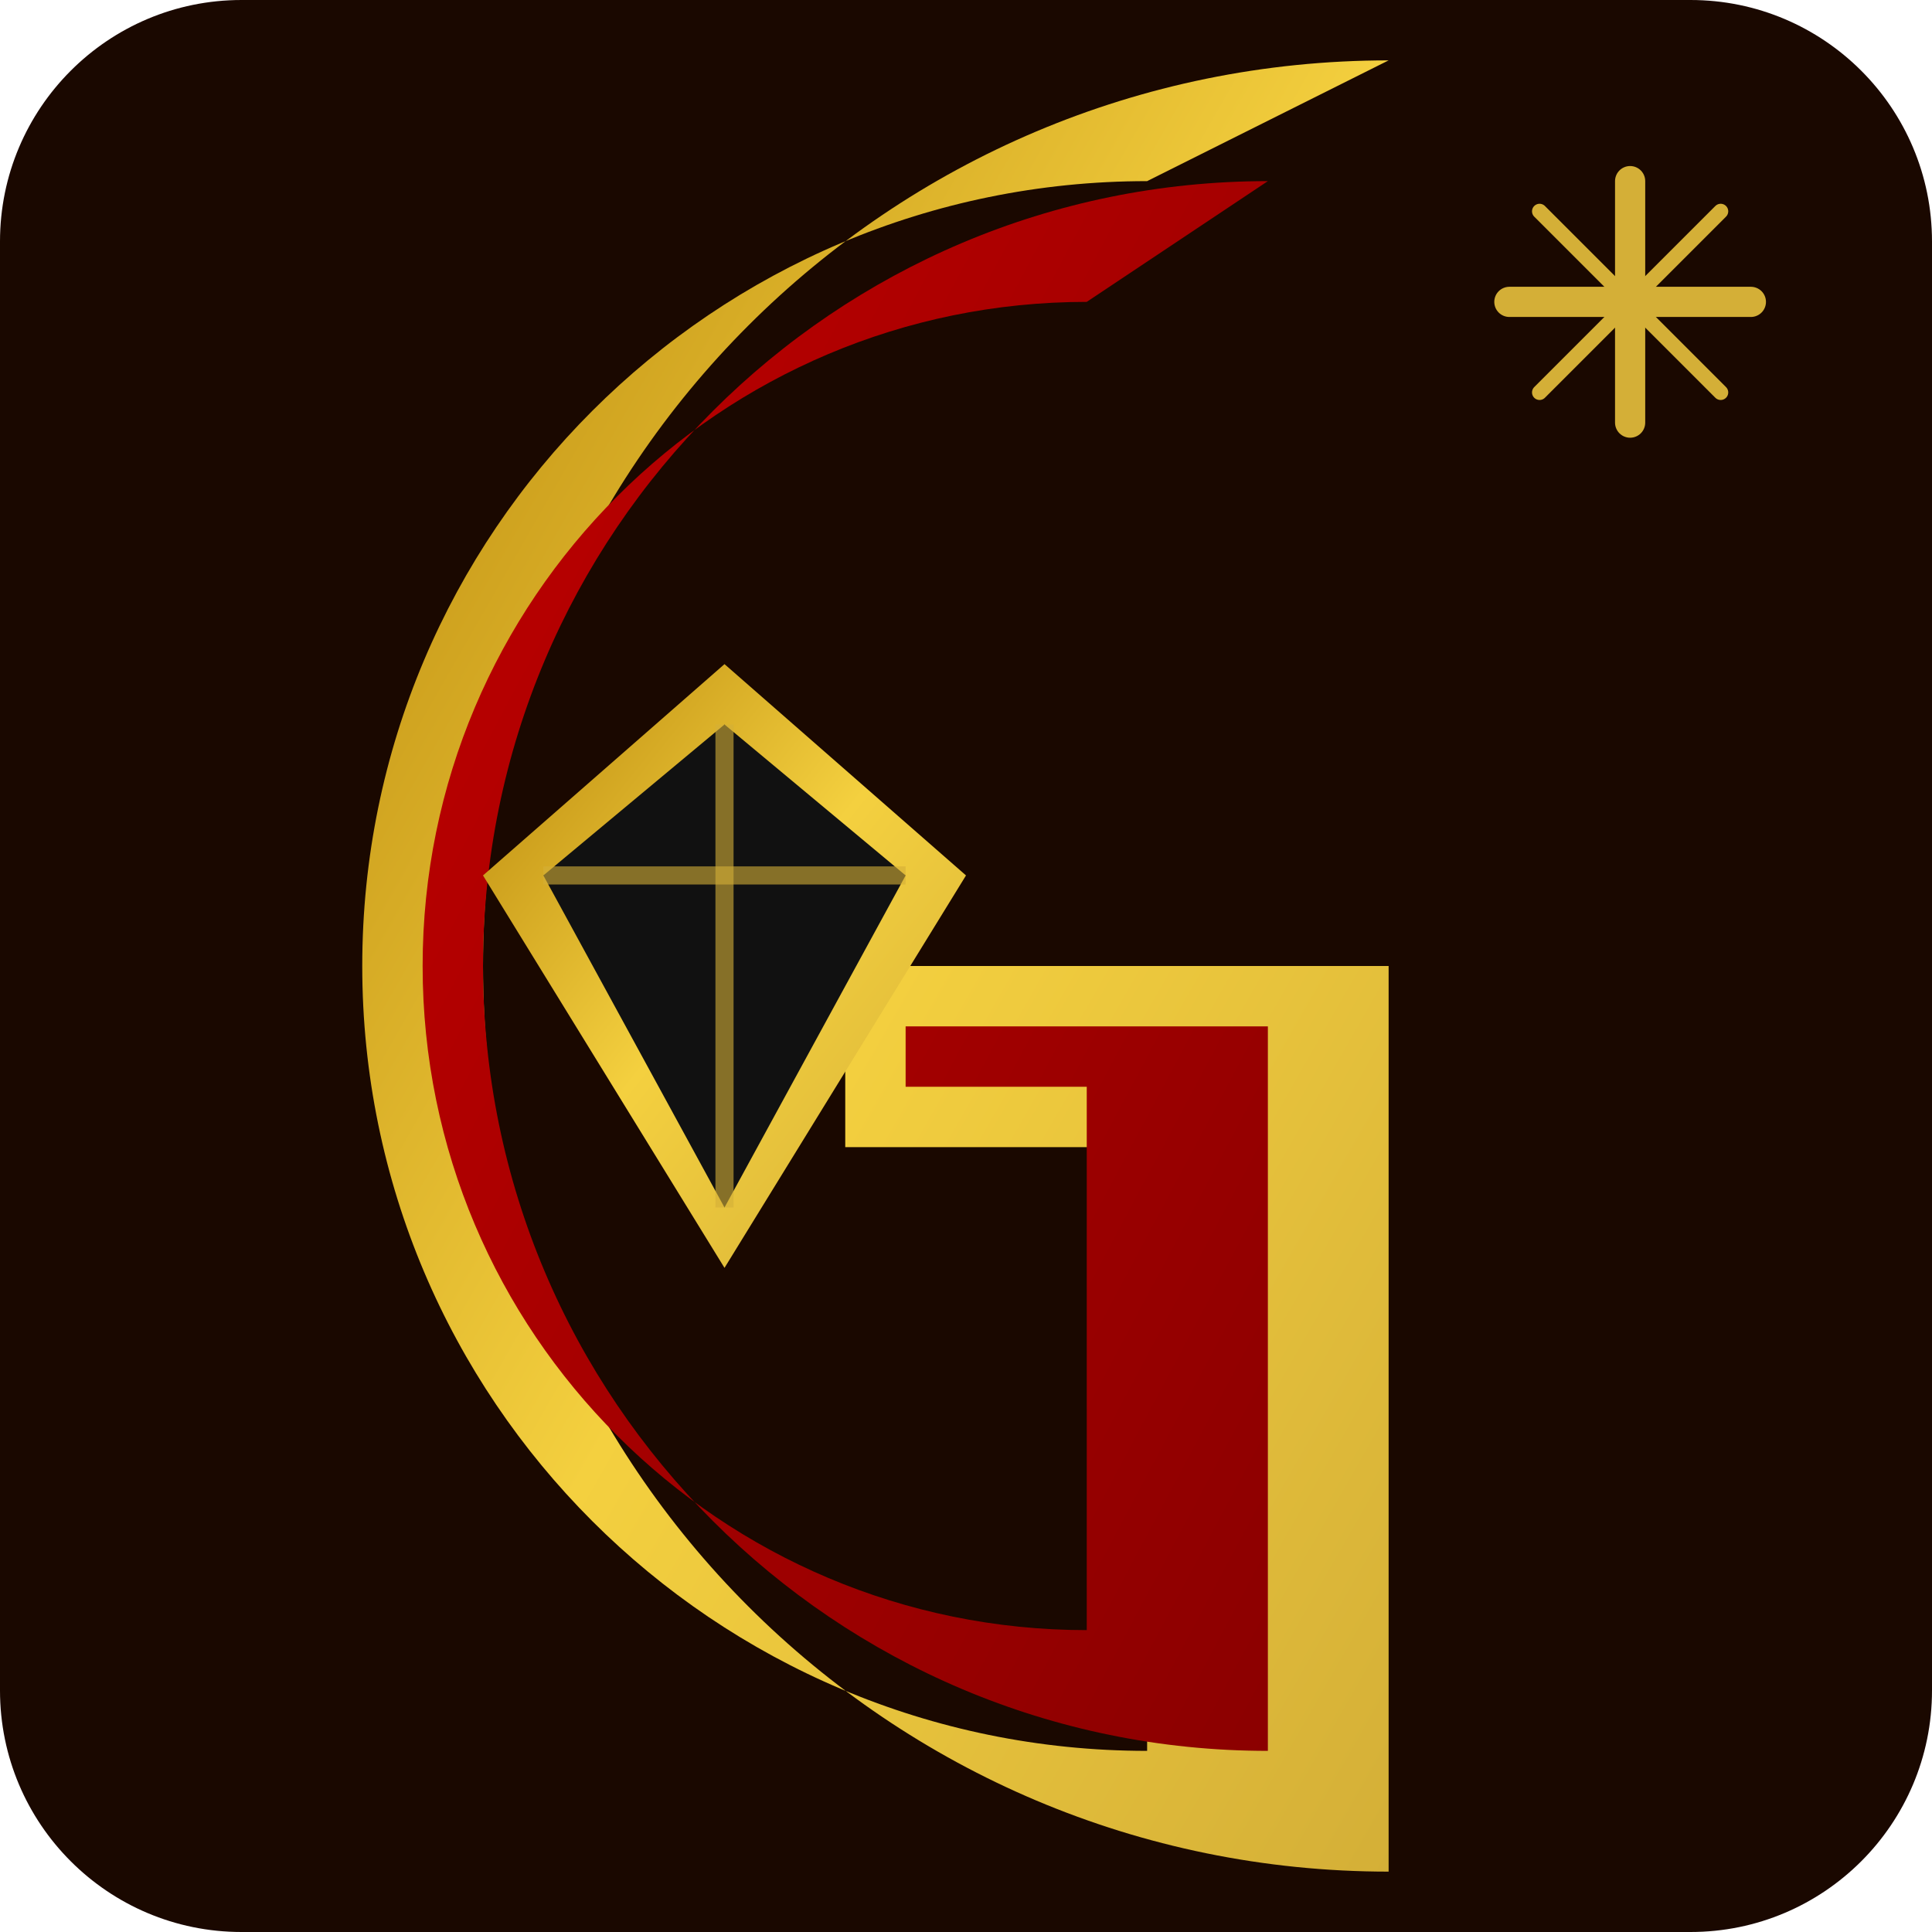
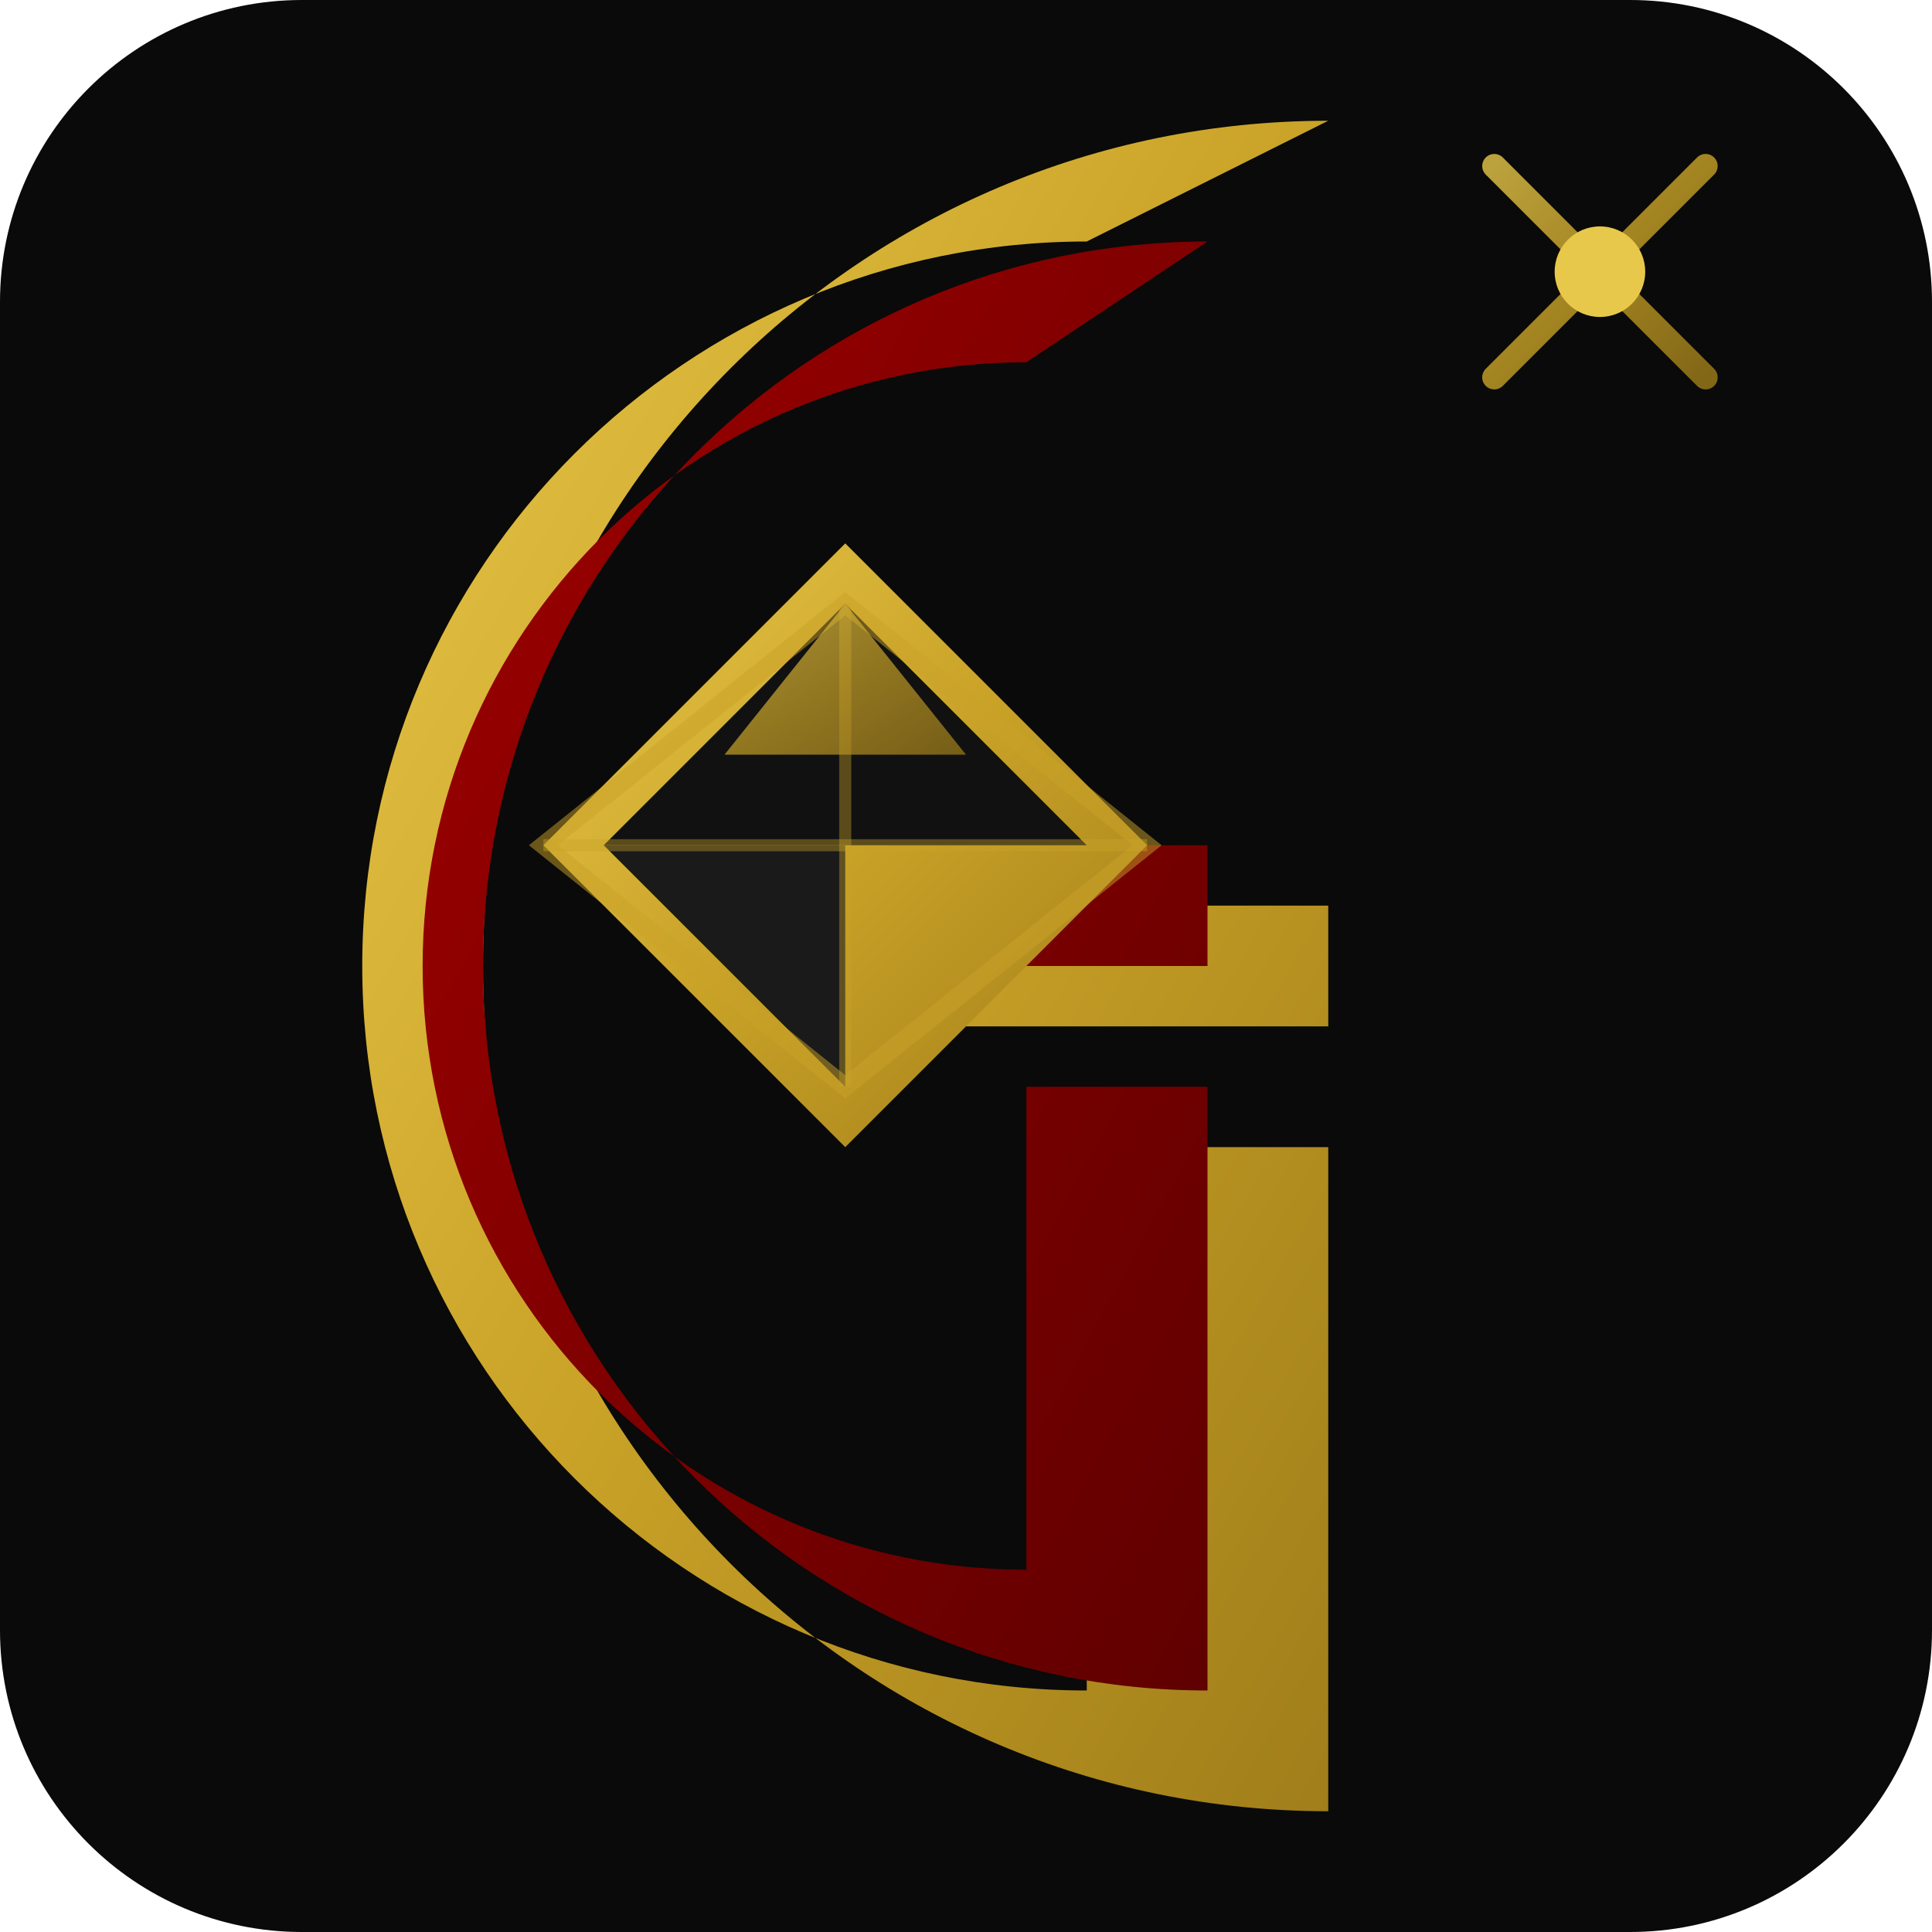
<svg xmlns="http://www.w3.org/2000/svg" viewBox="0 0 64 64" fill="none" role="img" aria-label="Gemessence icon">
  <defs>
    <linearGradient id="fGold" x1="0%" y1="0%" x2="100%" y2="100%">
-       <stop offset="0%" stop-color="#B8860B" />
-       <stop offset="50%" stop-color="#F4D03F" />
-       <stop offset="100%" stop-color="#D4AF37" />
+       <stop offset="0%" stop-color="#E8C84A" />
+       <stop offset="50%" stop-color="#C9A227" />
+       <stop offset="100%" stop-color="#A07E1A" />
    </linearGradient>
    <linearGradient id="fRed" x1="0%" y1="0%" x2="100%" y2="100%">
-       <stop offset="0%" stop-color="#C00000" />
-       <stop offset="100%" stop-color="#8B0000" />
+       <stop offset="0%" stop-color="#A00000" />
+       <stop offset="100%" stop-color="#600000" />
    </linearGradient>
  </defs>
-   <rect width="64" height="64" rx="8" fill="#1a0800" />
-   <path d="M 38,6 A 24,24 0 1,0 38,58 L 38,38 L 28,38 L 28,32 L 46,32 L 46,62 A 30,30 0 1,1 46,2 Z" fill="url(#fGold)" />
-   <path d="M 36,10 A 18,18 0 1,0 36,54 L 36,36 L 30,36 L 30,34 L 42,34 L 42,58 A 24,24 0 1,1 42,6 Z" fill="url(#fRed)" />
-   <g transform="translate(16, 22)">
-     <polygon points="8,0 16,7 8,20 0,7" fill="url(#fGold)" />
-     <polygon points="8,2 14,7 8,18 2,7" fill="#111" />
-     <line x1="8" y1="2" x2="8" y2="18" stroke="#D4AF37" stroke-width="0.6" opacity="0.6" />
-     <line x1="2" y1="7" x2="14" y2="7" stroke="#D4AF37" stroke-width="0.6" opacity="0.6" />
+   <rect width="64" height="64" rx="10" fill="#0A0A0A" />
+   <path d="     M 36,8 A 24,24 0 1,0 36,56     L 36,38 L 44,38 L 44,34 L 28,34 L 28,30 L 44,30     L 44,60 A 28,28 0 1,1 44,4     Z   " fill="url(#fGold)" />
+   <path d="     M 34,12 A 19,19 0 1,0 34,52     L 34,36 L 40,36 L 40,32 L 30,32 L 30,28 L 40,28     L 40,56 A 23,23 0 1,1 40,8     Z   " fill="url(#fRed)" />
+   <g transform="translate(18, 18)">
+     <polygon points="10,0 20,10 10,20 0,10" fill="url(#fGold)" />
+     <polygon points="10,2 18,10 10,10 2,10" fill="#111" />
+     <polygon points="2,10 10,10 10,18" fill="#1A1A1A" />
+     <polygon points="10,2 20,10 10,18 0,10" fill="none" stroke="#C9A227" stroke-width="0.6" opacity="0.5" />
+     <line x1="10" y1="2" x2="10" y2="18" stroke="#C9A227" stroke-width="0.4" opacity="0.4" />
+     <line x1="0" y1="10" x2="20" y2="10" stroke="#C9A227" stroke-width="0.4" opacity="0.4" />
+     <polygon points="10,2 14,7 6,7" fill="url(#fGold)" opacity="0.7" />
  </g>
-   <g transform="translate(50, 6)">
-     <line x1="4" y1="0" x2="4" y2="8" stroke="#D4AF37" stroke-width="1" stroke-linecap="round" />
-     <line x1="0" y1="4" x2="8" y2="4" stroke="#D4AF37" stroke-width="1" stroke-linecap="round" />
-     <line x1="1" y1="1" x2="7" y2="7" stroke="#D4AF37" stroke-width="0.5" stroke-linecap="round" />
-     <line x1="7" y1="1" x2="1" y2="7" stroke="#D4AF37" stroke-width="0.5" stroke-linecap="round" />
+   <g transform="translate(48, 4)">
+     <line x1="5" y1="0" x2="5" y2="10" stroke="url(#fGold)" stroke-width="1.2" stroke-linecap="round" />
+     <line x1="0" y1="5" x2="10" y2="5" stroke="url(#fGold)" stroke-width="1.2" stroke-linecap="round" />
+     <line x1="1.5" y1="1.5" x2="8.5" y2="8.5" stroke="url(#fGold)" stroke-width="0.8" stroke-linecap="round" opacity="0.8" />
+     <line x1="8.5" y1="1.5" x2="1.5" y2="8.5" stroke="url(#fGold)" stroke-width="0.8" stroke-linecap="round" opacity="0.8" />
+     <circle cx="5" cy="5" r="1.5" fill="#E8C84A" />
  </g>
</svg>
